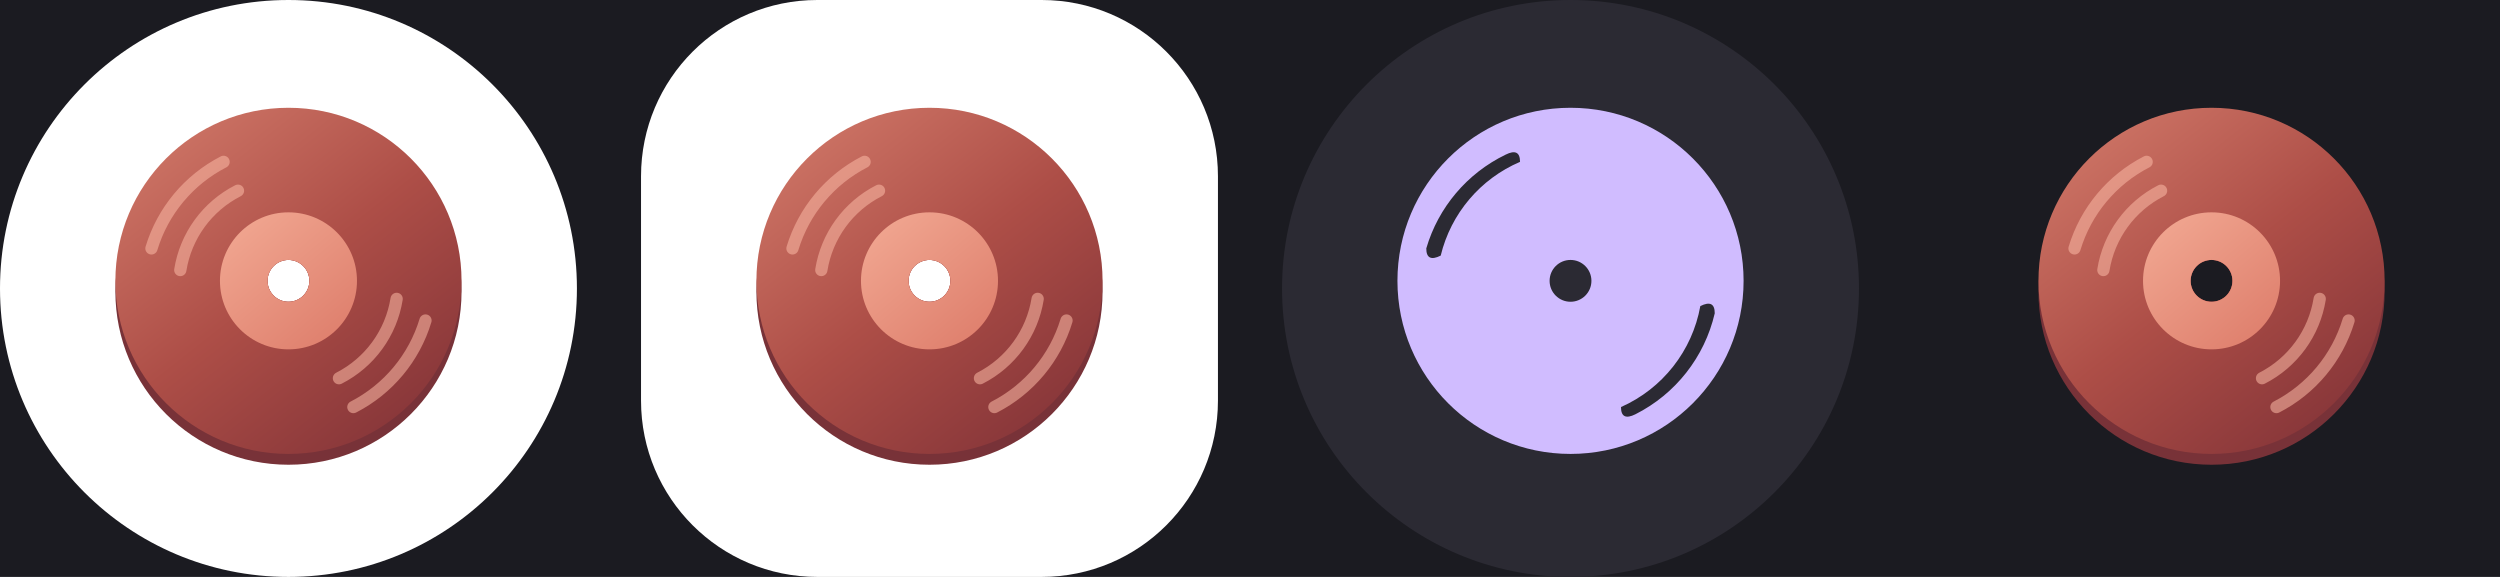
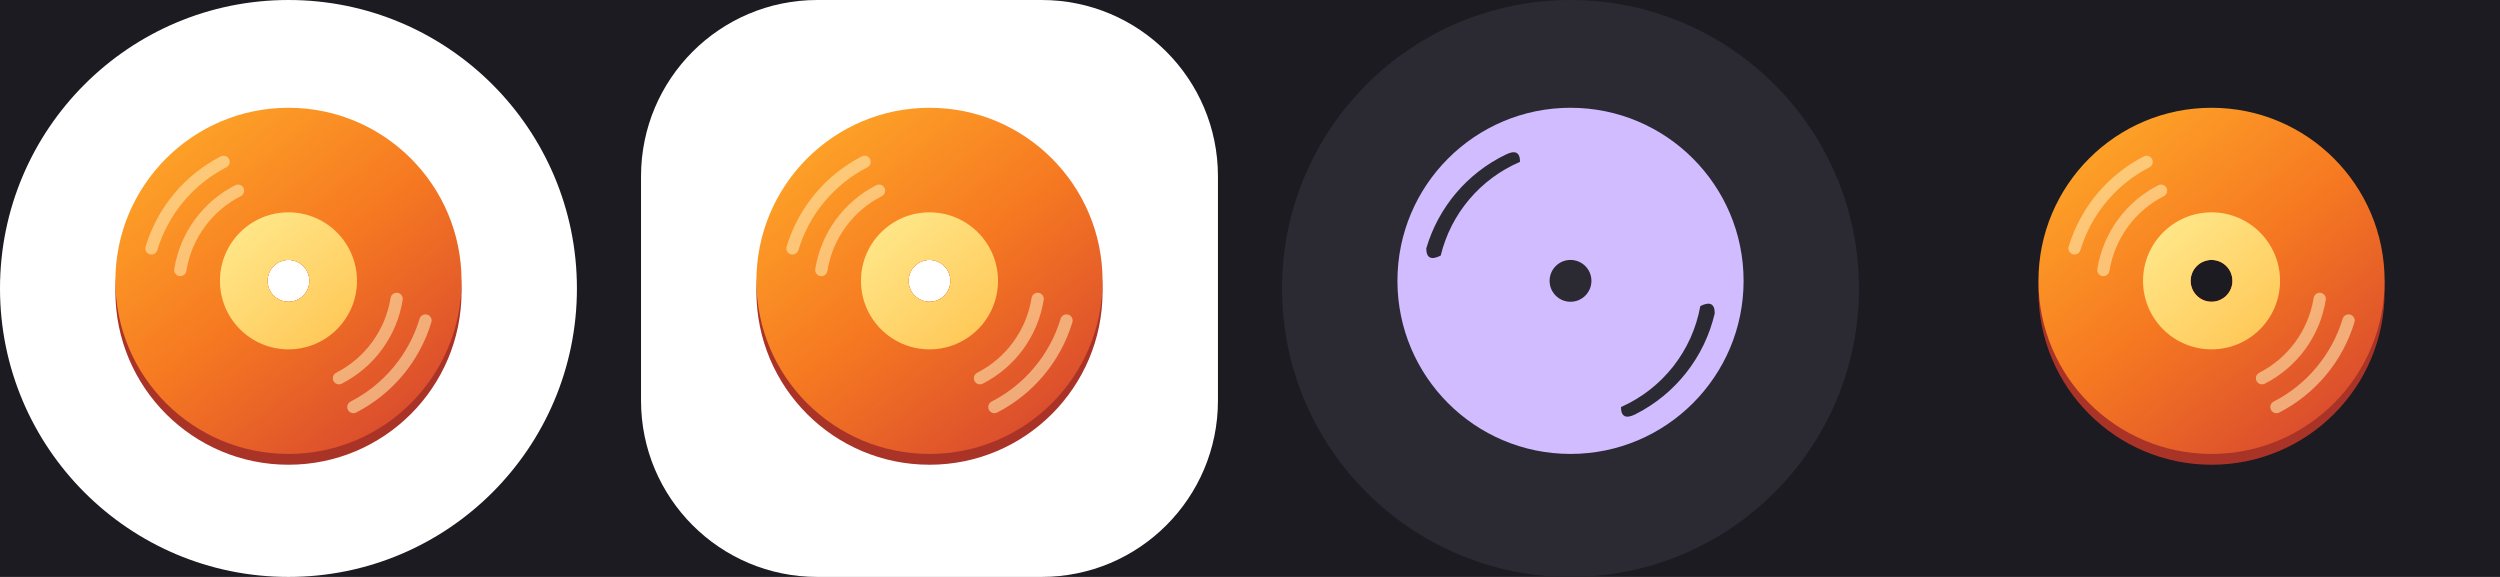
<svg xmlns="http://www.w3.org/2000/svg" viewBox="0 0 312 72" width="1248" height="288">
  <defs>
    <linearGradient id="g" x1="33" y1="30" x2="70" y2="77" gradientUnits="userSpaceOnUse">
-       <stop offset="0.0" stop-color="#D27A6A" />
-       <stop offset="0.52" stop-color="#AD4E47" />
-       <stop offset="1.0" stop-color="#843438" />
+       <stop offset="0.0" stop-color="#FFAC29" />
+       <stop offset="0.52" stop-color="#F67921" />
+       <stop offset="1.0" stop-color="#D7472F" />
    </linearGradient>
    <linearGradient id="l" x1="45" y1="43" x2="62" y2="63" gradientUnits="userSpaceOnUse">
-       <stop offset="0.0" stop-color="#F3AB95" />
-       <stop offset="1.0" stop-color="#DD7C6A" />
+       <stop offset="0.0" stop-color="#FFEC91" />
+       <stop offset="1.0" stop-color="#FFC553" />
    </linearGradient>
  </defs>
  <rect width="312" height="72" fill="#1b1b21" />
  <g transform="translate(-18 -18)">
    <circle cx="54" cy="54" r="36" fill="white" />
    <g transform="translate(54 53.5) scale(0.9) translate(-54 -54)">
-       <path d="M30,55 a24,24 0 1,0 48,0 a24,24 0 1,0 -48,0 Z M51.1,53.5 a2.9,2.9 0 1,0 5.8,0 a2.9,2.9 0 1,0 -5.8,0 Z" fill="#783238" fill-rule="evenodd" />
+       <path d="M30,55 a24,24 0 1,0 48,0 a24,24 0 1,0 -48,0 Z M51.1,53.5 a2.9,2.9 0 1,0 5.8,0 a2.9,2.9 0 1,0 -5.8,0 Z" fill="#AA3328" fill-rule="evenodd" />
      <path d="M30,53.5 a24,24 0 1,0 48,0 a24,24 0 1,0 -48,0 Z M51.1,53.5 a2.9,2.9 0 1,0 5.8,0 a2.9,2.9 0 1,0 -5.8,0 Z" fill-rule="evenodd" fill="url(#g)" />
      <path d="M44.5,53.5 a9.5,9.5 0 1,0 19.0,0 a9.5,9.5 0 1,0 -19.0,0 Z M51.1,53.5 a2.9,2.9 0 1,0 5.8,0 a2.9,2.9 0 1,0 -5.8,0 Z" fill="url(#l)" fill-rule="evenodd" />
-       <path d="M35,49 A20,20 0 0 1 45,37 M63,71 A20,20 0 0 0 73,59 M39,52 A15,15 0 0 1 47,41 M61,67 A15,15 0 0 0 69,56" fill="none" stroke="#FBB9A6" stroke-opacity=".55" stroke-width="1.7" stroke-linecap="round" />
+       <path d="M35,49 A20,20 0 0 1 45,37 M63,71 A20,20 0 0 0 73,59 M39,52 A15,15 0 0 1 47,41 M61,67 A15,15 0 0 0 69,56" fill="none" stroke="#FFF0B9" stroke-opacity=".55" stroke-width="1.7" stroke-linecap="round" />
    </g>
  </g>
  <g transform="translate(62 -18)">
    <rect x="18" y="18" width="72" height="72" rx="22" fill="white" />
    <g transform="translate(54 53.5) scale(0.9) translate(-54 -54)">
-       <path d="M30,55 a24,24 0 1,0 48,0 a24,24 0 1,0 -48,0 Z M51.1,53.5 a2.9,2.9 0 1,0 5.8,0 a2.9,2.9 0 1,0 -5.8,0 Z" fill="#783238" fill-rule="evenodd" />
+       <path d="M30,55 a24,24 0 1,0 48,0 a24,24 0 1,0 -48,0 Z M51.1,53.5 a2.9,2.9 0 1,0 5.8,0 a2.9,2.9 0 1,0 -5.8,0 Z" fill="#AA3328" fill-rule="evenodd" />
      <path d="M30,53.5 a24,24 0 1,0 48,0 a24,24 0 1,0 -48,0 Z M51.1,53.5 a2.9,2.9 0 1,0 5.8,0 a2.9,2.9 0 1,0 -5.8,0 Z" fill-rule="evenodd" fill="url(#g)" />
      <path d="M44.5,53.5 a9.5,9.5 0 1,0 19.0,0 a9.5,9.5 0 1,0 -19.0,0 Z M51.1,53.5 a2.9,2.9 0 1,0 5.8,0 a2.9,2.9 0 1,0 -5.8,0 Z" fill="url(#l)" fill-rule="evenodd" />
-       <path d="M35,49 A20,20 0 0 1 45,37 M63,71 A20,20 0 0 0 73,59 M39,52 A15,15 0 0 1 47,41 M61,67 A15,15 0 0 0 69,56" fill="none" stroke="#FBB9A6" stroke-opacity=".55" stroke-width="1.7" stroke-linecap="round" />
+       <path d="M35,49 A20,20 0 0 1 45,37 M63,71 A20,20 0 0 0 73,59 M39,52 A15,15 0 0 1 47,41 M61,67 A15,15 0 0 0 69,56" fill="none" stroke="#FFF0B9" stroke-opacity=".55" stroke-width="1.7" stroke-linecap="round" />
    </g>
  </g>
  <g transform="translate(142 -18)">
    <circle cx="54" cy="54" r="36" fill="#2b2a33" />
    <path d="M30,53.5 a24,24 0 1,0 48,0 a24,24 0 1,0 -48,0 Z M51.1,53.5 a2.9,2.9 0 1,0 5.8,0 a2.9,2.9 0 1,0 -5.8,0 Z M34,49 A21,21 0 0 1 45,36 Q47,35 47,37 A19,19 0 0 0 36,50 Q34,51 34,49 Z M74,58 A21,21 0 0 1 63,72 Q61,73 61,71 A19,19 0 0 0 72,57 Q74,56 74,58 Z" fill-rule="evenodd" transform="translate(54 53.5) scale(0.9) translate(-54 -54)" fill="#d0bcff" />
  </g>
  <g transform="translate(222 -18)">
    <g transform="translate(54 53.5) scale(0.9) translate(-54 -54)">
-       <path d="M30,55 a24,24 0 1,0 48,0 a24,24 0 1,0 -48,0 Z M51.1,53.5 a2.9,2.9 0 1,0 5.8,0 a2.9,2.9 0 1,0 -5.8,0 Z" fill="#783238" fill-rule="evenodd" />
+       <path d="M30,55 a24,24 0 1,0 48,0 a24,24 0 1,0 -48,0 Z M51.1,53.5 a2.9,2.9 0 1,0 5.8,0 a2.9,2.9 0 1,0 -5.8,0 Z" fill="#AA3328" fill-rule="evenodd" />
      <path d="M30,53.5 a24,24 0 1,0 48,0 a24,24 0 1,0 -48,0 Z M51.1,53.5 a2.9,2.9 0 1,0 5.8,0 a2.9,2.9 0 1,0 -5.8,0 Z" fill-rule="evenodd" fill="url(#g)" />
      <path d="M44.5,53.5 a9.5,9.5 0 1,0 19.0,0 a9.5,9.5 0 1,0 -19.0,0 Z M51.1,53.5 a2.9,2.9 0 1,0 5.8,0 a2.9,2.9 0 1,0 -5.8,0 Z" fill="url(#l)" fill-rule="evenodd" />
-       <path d="M35,49 A20,20 0 0 1 45,37 M63,71 A20,20 0 0 0 73,59 M39,52 A15,15 0 0 1 47,41 M61,67 A15,15 0 0 0 69,56" fill="none" stroke="#FBB9A6" stroke-opacity=".55" stroke-width="1.7" stroke-linecap="round" />
+       <path d="M35,49 A20,20 0 0 1 45,37 M63,71 A20,20 0 0 0 73,59 M39,52 A15,15 0 0 1 47,41 M61,67 A15,15 0 0 0 69,56" fill="none" stroke="#FFF0B9" stroke-opacity=".55" stroke-width="1.7" stroke-linecap="round" />
    </g>
  </g>
</svg>
